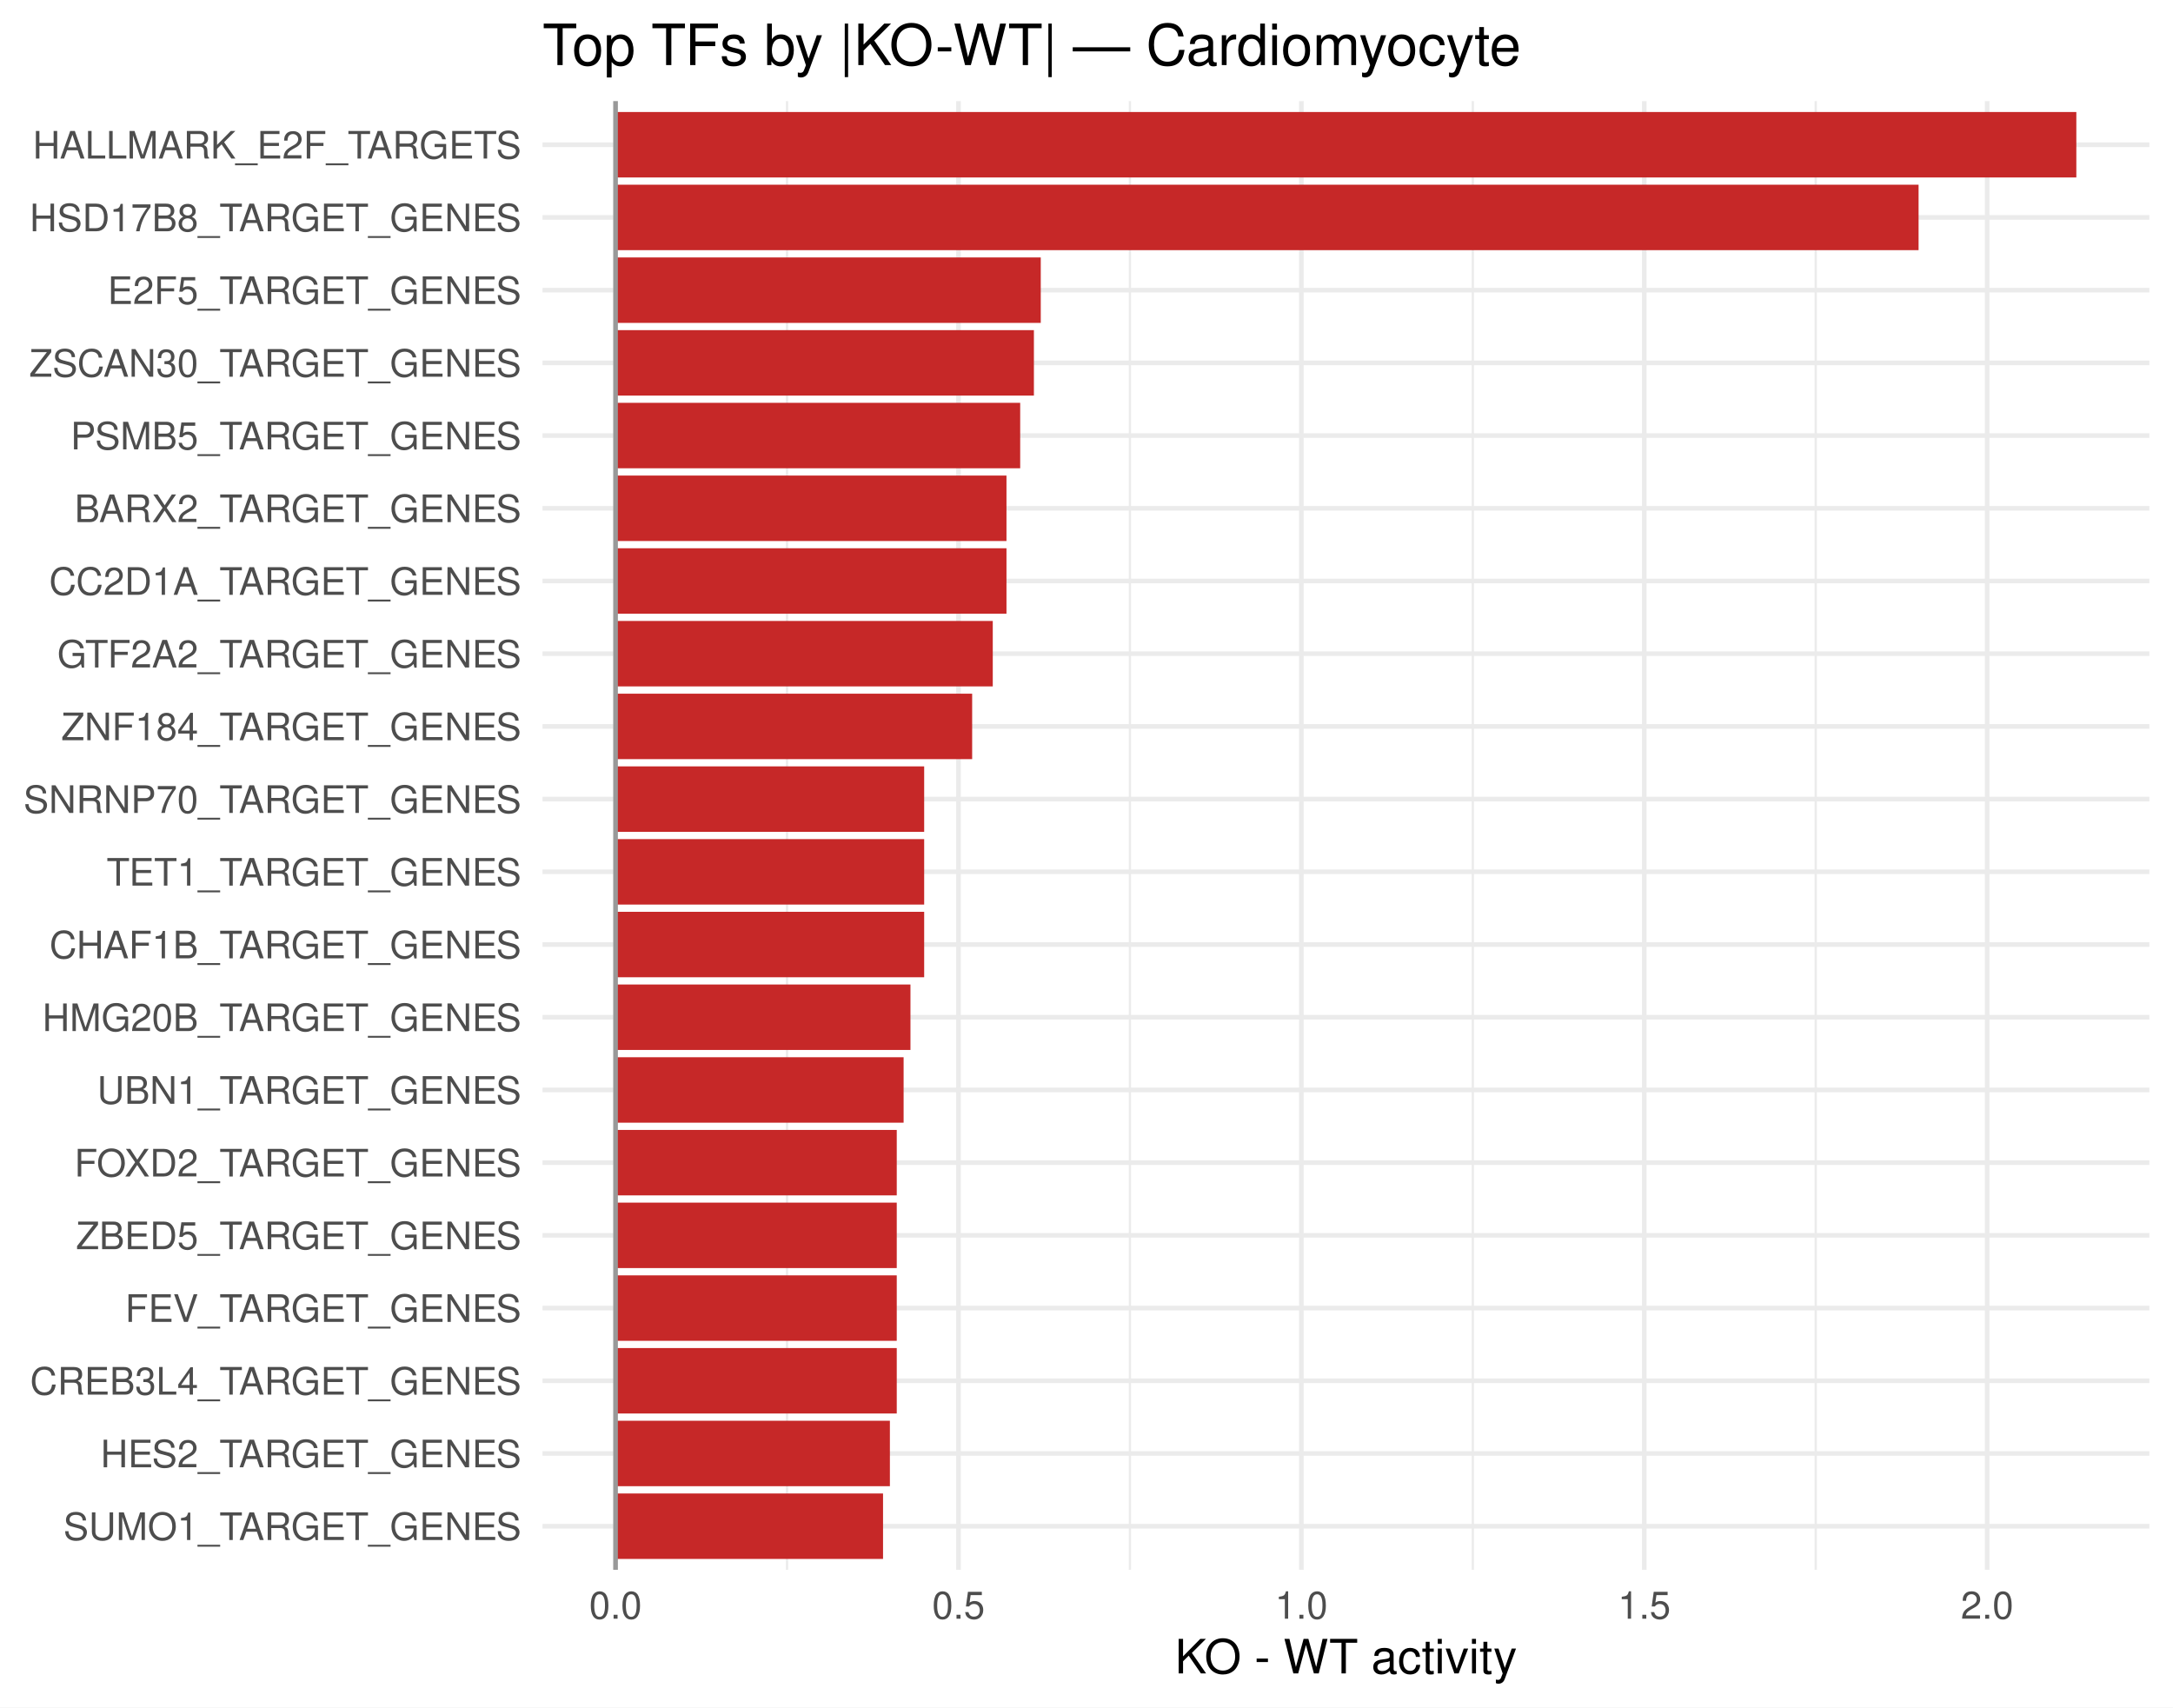
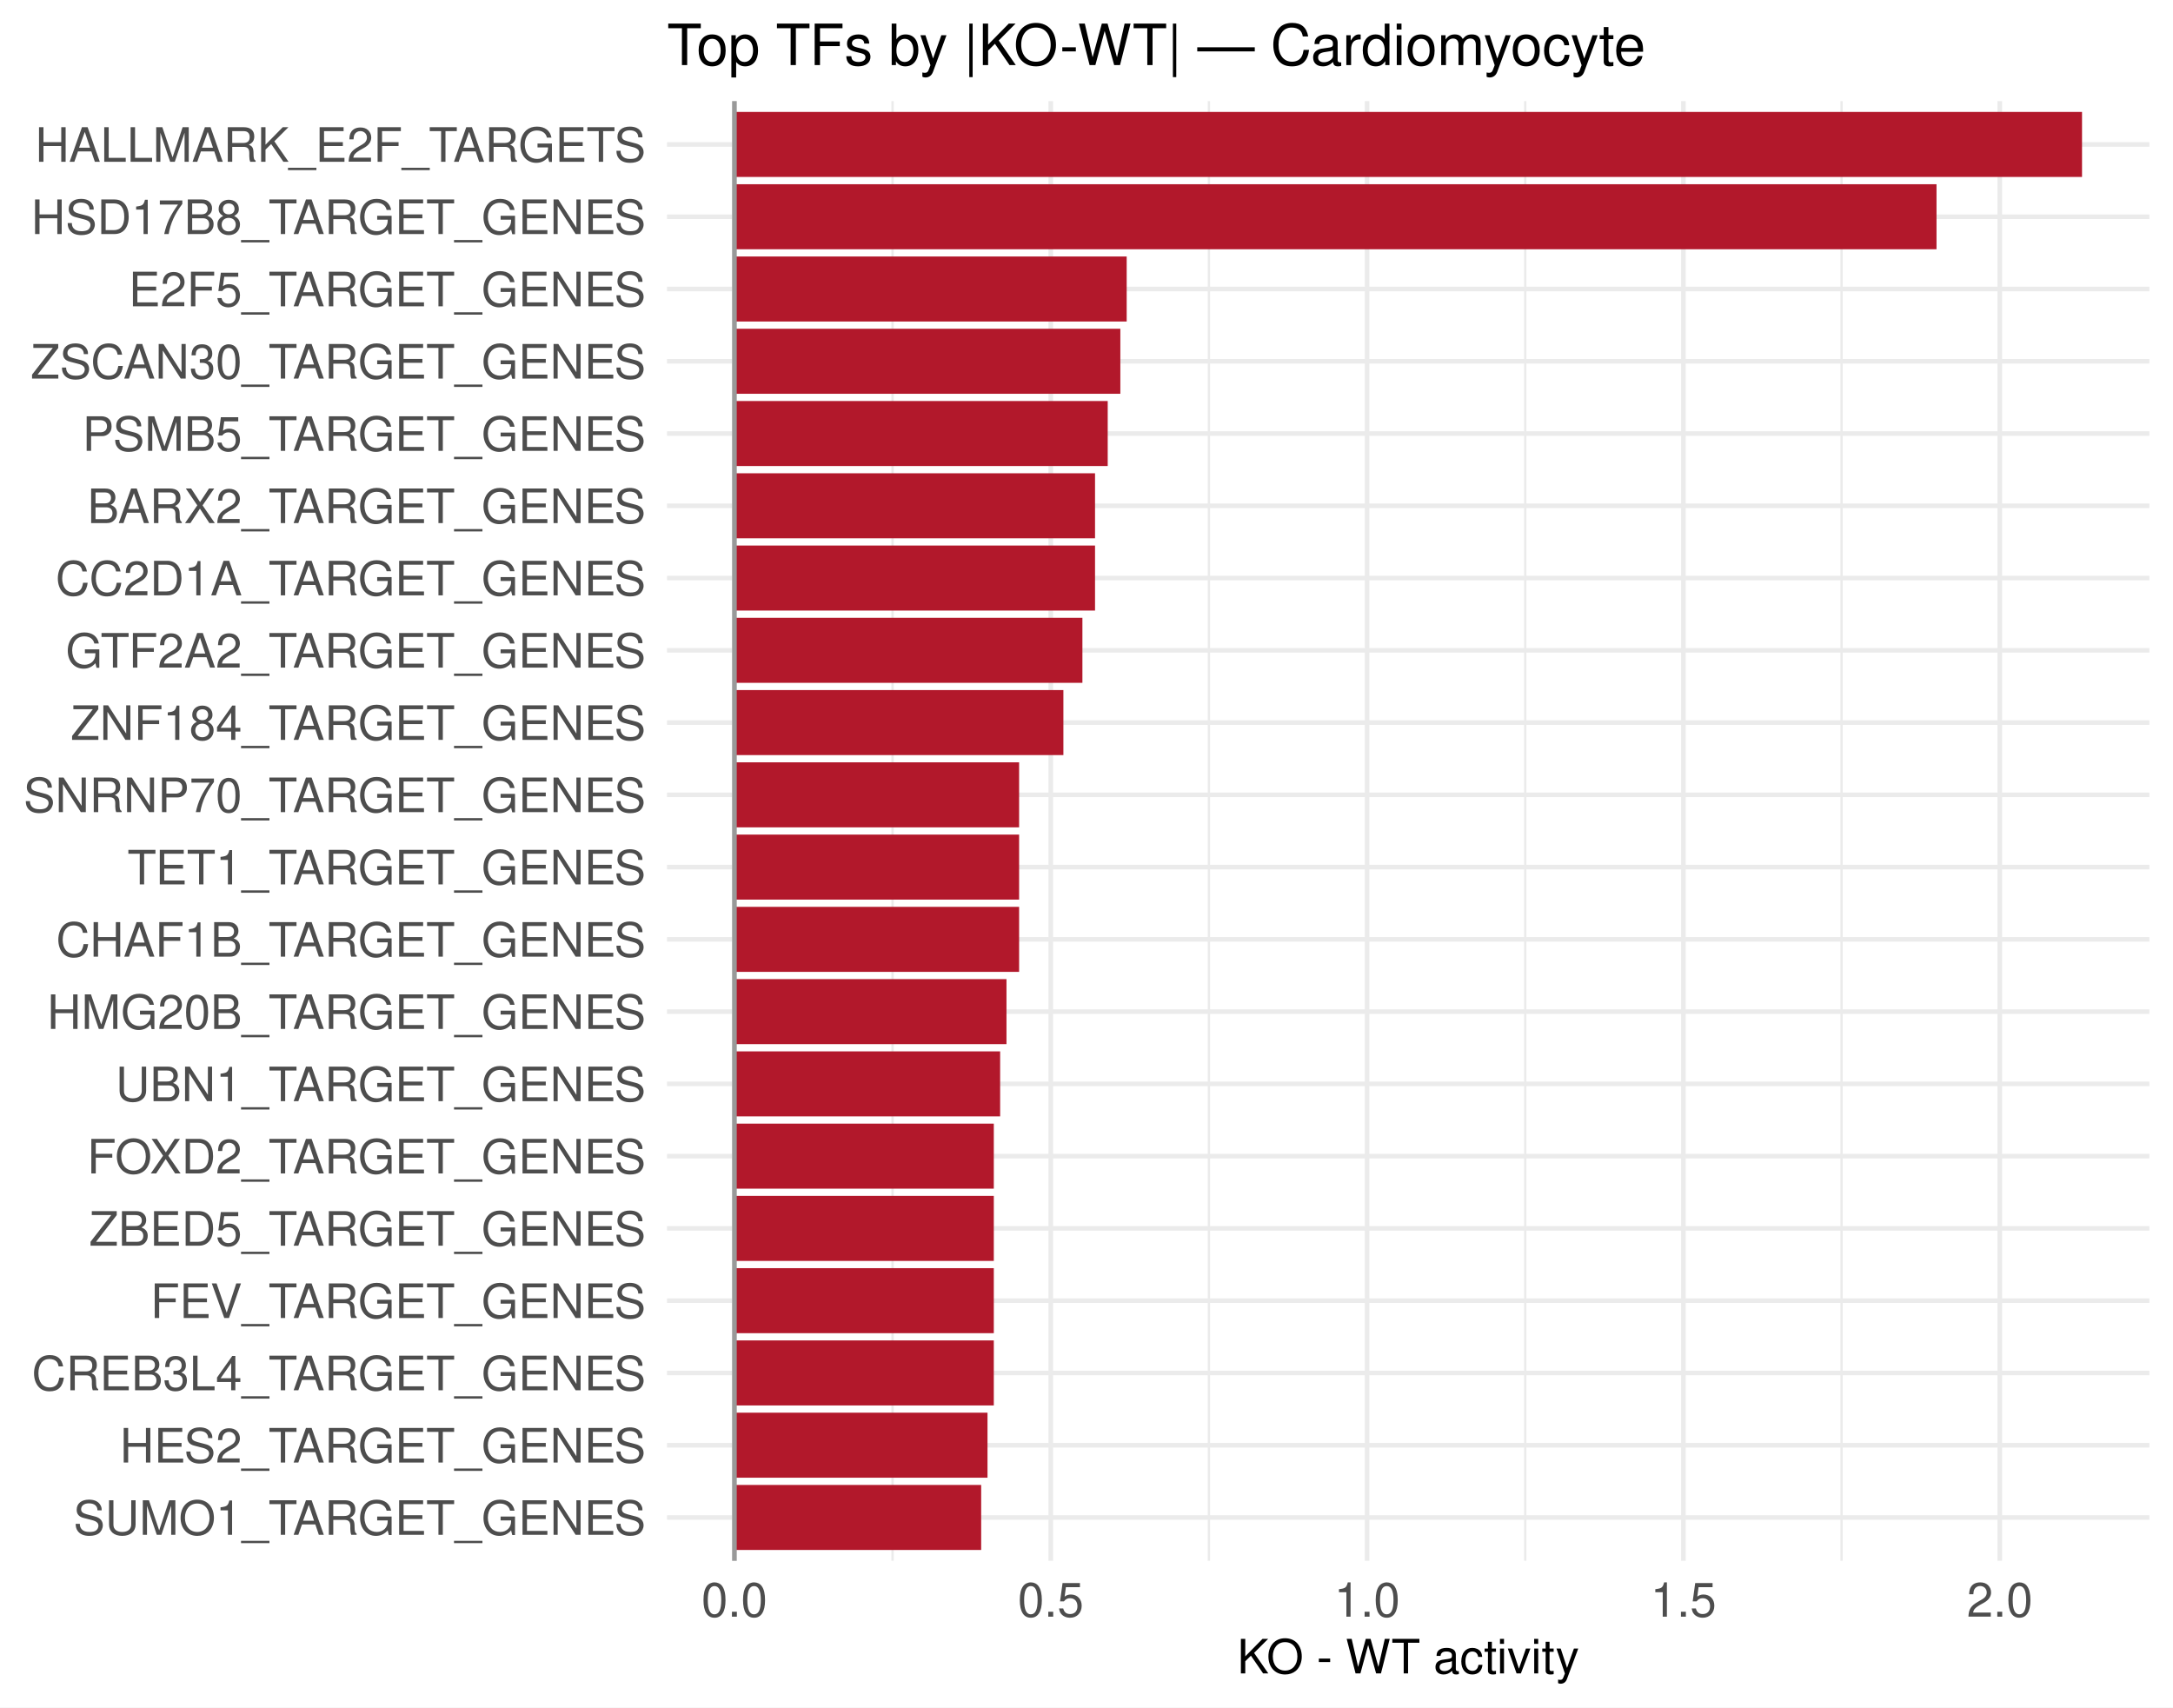
<svg xmlns="http://www.w3.org/2000/svg" width="504.00pt" height="396.00pt" viewBox="0 0 504.00 396.00">
  <g class="svglite">
    <defs>
      <style type="text/css">
    .svglite line, .svglite polyline, .svglite polygon, .svglite path, .svglite rect, .svglite circle {
      fill: none;
      stroke: #000000;
      stroke-linecap: round;
      stroke-linejoin: round;
      stroke-miterlimit: 10.00;
    }
    .svglite text {
      white-space: pre;
    }
    .svglite g.glyphgroup path {
      fill: inherit;
      stroke: none;
    }
  </style>
    </defs>
    <rect width="100%" height="100%" style="stroke: none; fill: #FFFFFF;" />
    <defs>
      <clipPath id="cpMC4wMHw1MDQuMDB8MC4wMHwzOTYuMDA=">
        <rect x="0.00" y="0.00" width="504.00" height="396.00" />
      </clipPath>
    </defs>
    <g clip-path="url(#cpMC4wMHw1MDQuMDB8MC4wMHwzOTYuMDA=)">
      <rect x="0.00" y="0.00" width="504.00" height="396.00" style="stroke-width: 1.07; stroke: none; fill: #FFFFFF;" />
    </g>
    <defs>
-       <clipPath id="cpMTI1LjgzfDQ5OC41MnwyMy40NXwzNjQuMDk=">
-         <rect x="125.83" y="23.45" width="372.69" height="340.64" />
+       <clipPath id="cpMTU0LjcxfDQ5OC41MnwyMy40NXwzNjIuMDE=">
+         <rect x="154.71" y="23.45" width="343.81" height="338.56" />
      </clipPath>
    </defs>
-     <g clip-path="url(#cpMTI1LjgzfDQ5OC41MnwyMy40NXwzNjQuMDk=)">
-       <polyline points="182.54,364.09 182.54,23.45 " style="stroke-width: 0.53; stroke: #EBEBEB; stroke-linecap: butt;" />
-       <polyline points="262.07,364.09 262.07,23.45 " style="stroke-width: 0.53; stroke: #EBEBEB; stroke-linecap: butt;" />
-       <polyline points="341.60,364.09 341.60,23.45 " style="stroke-width: 0.53; stroke: #EBEBEB; stroke-linecap: butt;" />
-       <polyline points="421.14,364.09 421.14,23.45 " style="stroke-width: 0.53; stroke: #EBEBEB; stroke-linecap: butt;" />
-       <polyline points="125.83,353.98 498.52,353.98 " style="stroke-width: 1.07; stroke: #EBEBEB; stroke-linecap: butt;" />
-       <polyline points="125.83,337.11 498.52,337.11 " style="stroke-width: 1.07; stroke: #EBEBEB; stroke-linecap: butt;" />
-       <polyline points="125.83,320.25 498.52,320.25 " style="stroke-width: 1.07; stroke: #EBEBEB; stroke-linecap: butt;" />
-       <polyline points="125.83,303.38 498.52,303.38 " style="stroke-width: 1.07; stroke: #EBEBEB; stroke-linecap: butt;" />
-       <polyline points="125.83,286.52 498.52,286.52 " style="stroke-width: 1.07; stroke: #EBEBEB; stroke-linecap: butt;" />
-       <polyline points="125.83,269.66 498.52,269.66 " style="stroke-width: 1.07; stroke: #EBEBEB; stroke-linecap: butt;" />
-       <polyline points="125.83,252.79 498.52,252.79 " style="stroke-width: 1.07; stroke: #EBEBEB; stroke-linecap: butt;" />
-       <polyline points="125.83,235.93 498.52,235.93 " style="stroke-width: 1.07; stroke: #EBEBEB; stroke-linecap: butt;" />
-       <polyline points="125.83,219.07 498.52,219.07 " style="stroke-width: 1.07; stroke: #EBEBEB; stroke-linecap: butt;" />
-       <polyline points="125.83,202.20 498.52,202.20 " style="stroke-width: 1.07; stroke: #EBEBEB; stroke-linecap: butt;" />
-       <polyline points="125.83,185.34 498.52,185.34 " style="stroke-width: 1.07; stroke: #EBEBEB; stroke-linecap: butt;" />
-       <polyline points="125.83,168.48 498.52,168.48 " style="stroke-width: 1.07; stroke: #EBEBEB; stroke-linecap: butt;" />
-       <polyline points="125.83,151.61 498.52,151.61 " style="stroke-width: 1.07; stroke: #EBEBEB; stroke-linecap: butt;" />
-       <polyline points="125.83,134.75 498.52,134.75 " style="stroke-width: 1.07; stroke: #EBEBEB; stroke-linecap: butt;" />
-       <polyline points="125.83,117.89 498.52,117.89 " style="stroke-width: 1.07; stroke: #EBEBEB; stroke-linecap: butt;" />
-       <polyline points="125.83,101.02 498.52,101.02 " style="stroke-width: 1.07; stroke: #EBEBEB; stroke-linecap: butt;" />
-       <polyline points="125.83,84.16 498.52,84.16 " style="stroke-width: 1.07; stroke: #EBEBEB; stroke-linecap: butt;" />
-       <polyline points="125.83,67.30 498.52,67.30 " style="stroke-width: 1.07; stroke: #EBEBEB; stroke-linecap: butt;" />
-       <polyline points="125.83,50.43 498.52,50.43 " style="stroke-width: 1.07; stroke: #EBEBEB; stroke-linecap: butt;" />
-       <polyline points="125.83,33.57 498.52,33.57 " style="stroke-width: 1.07; stroke: #EBEBEB; stroke-linecap: butt;" />
-       <polyline points="142.77,364.09 142.77,23.45 " style="stroke-width: 1.07; stroke: #EBEBEB; stroke-linecap: butt;" />
-       <polyline points="222.31,364.09 222.31,23.45 " style="stroke-width: 1.07; stroke: #EBEBEB; stroke-linecap: butt;" />
-       <polyline points="301.84,364.09 301.84,23.45 " style="stroke-width: 1.07; stroke: #EBEBEB; stroke-linecap: butt;" />
-       <polyline points="381.37,364.09 381.37,23.45 " style="stroke-width: 1.07; stroke: #EBEBEB; stroke-linecap: butt;" />
-       <polyline points="460.90,364.09 460.90,23.45 " style="stroke-width: 1.07; stroke: #EBEBEB; stroke-linecap: butt;" />
-       <rect x="142.77" y="25.98" width="338.81" height="15.18" style="stroke-width: 1.07; stroke: none; stroke-linecap: butt; stroke-linejoin: miter; fill: #C62828;" />
-       <rect x="142.77" y="42.84" width="302.22" height="15.18" style="stroke-width: 1.07; stroke: none; stroke-linecap: butt; stroke-linejoin: miter; fill: #C62828;" />
-       <rect x="142.77" y="59.71" width="98.62" height="15.18" style="stroke-width: 1.07; stroke: none; stroke-linecap: butt; stroke-linejoin: miter; fill: #C62828;" />
-       <rect x="142.77" y="76.57" width="97.03" height="15.18" style="stroke-width: 1.07; stroke: none; stroke-linecap: butt; stroke-linejoin: miter; fill: #C62828;" />
-       <rect x="142.77" y="93.43" width="93.85" height="15.18" style="stroke-width: 1.07; stroke: none; stroke-linecap: butt; stroke-linejoin: miter; fill: #C62828;" />
-       <rect x="142.77" y="110.30" width="90.67" height="15.18" style="stroke-width: 1.07; stroke: none; stroke-linecap: butt; stroke-linejoin: miter; fill: #C62828;" />
-       <rect x="142.77" y="127.16" width="90.67" height="15.18" style="stroke-width: 1.07; stroke: none; stroke-linecap: butt; stroke-linejoin: miter; fill: #C62828;" />
-       <rect x="142.77" y="144.02" width="87.49" height="15.18" style="stroke-width: 1.07; stroke: none; stroke-linecap: butt; stroke-linejoin: miter; fill: #C62828;" />
-       <rect x="142.77" y="160.89" width="82.71" height="15.18" style="stroke-width: 1.07; stroke: none; stroke-linecap: butt; stroke-linejoin: miter; fill: #C62828;" />
-       <rect x="142.77" y="177.75" width="71.58" height="15.18" style="stroke-width: 1.07; stroke: none; stroke-linecap: butt; stroke-linejoin: miter; fill: #C62828;" />
-       <rect x="142.77" y="211.48" width="71.58" height="15.18" style="stroke-width: 1.07; stroke: none; stroke-linecap: butt; stroke-linejoin: miter; fill: #C62828;" />
-       <rect x="142.77" y="194.62" width="71.58" height="15.18" style="stroke-width: 1.07; stroke: none; stroke-linecap: butt; stroke-linejoin: miter; fill: #C62828;" />
-       <rect x="142.77" y="228.34" width="68.40" height="15.18" style="stroke-width: 1.07; stroke: none; stroke-linecap: butt; stroke-linejoin: miter; fill: #C62828;" />
-       <rect x="142.77" y="245.21" width="66.81" height="15.18" style="stroke-width: 1.07; stroke: none; stroke-linecap: butt; stroke-linejoin: miter; fill: #C62828;" />
-       <rect x="142.77" y="262.07" width="65.22" height="15.18" style="stroke-width: 1.07; stroke: none; stroke-linecap: butt; stroke-linejoin: miter; fill: #C62828;" />
-       <rect x="142.77" y="312.66" width="65.22" height="15.18" style="stroke-width: 1.07; stroke: none; stroke-linecap: butt; stroke-linejoin: miter; fill: #C62828;" />
-       <rect x="142.77" y="295.80" width="65.22" height="15.18" style="stroke-width: 1.07; stroke: none; stroke-linecap: butt; stroke-linejoin: miter; fill: #C62828;" />
-       <rect x="142.77" y="278.93" width="65.22" height="15.18" style="stroke-width: 1.07; stroke: none; stroke-linecap: butt; stroke-linejoin: miter; fill: #C62828;" />
-       <rect x="142.77" y="329.52" width="63.63" height="15.18" style="stroke-width: 1.07; stroke: none; stroke-linecap: butt; stroke-linejoin: miter; fill: #C62828;" />
-       <rect x="142.77" y="346.39" width="62.04" height="15.18" style="stroke-width: 1.07; stroke: none; stroke-linecap: butt; stroke-linejoin: miter; fill: #C62828;" />
-       <line x1="142.77" y1="364.09" x2="142.77" y2="23.45" style="stroke-width: 1.07; stroke: #999999; stroke-linecap: butt;" />
+     <g clip-path="url(#cpMTU0LjcxfDQ5OC41MnwyMy40NXwzNjIuMDE=)">
+       <polyline points="207.02,362.01 207.02,23.45 " style="stroke-width: 0.53; stroke: #EBEBEB; stroke-linecap: butt;" />
+       <polyline points="280.39,362.01 280.39,23.45 " style="stroke-width: 0.53; stroke: #EBEBEB; stroke-linecap: butt;" />
+       <polyline points="353.76,362.01 353.76,23.45 " style="stroke-width: 0.53; stroke: #EBEBEB; stroke-linecap: butt;" />
+       <polyline points="427.13,362.01 427.13,23.45 " style="stroke-width: 0.53; stroke: #EBEBEB; stroke-linecap: butt;" />
+       <polyline points="154.71,351.96 498.52,351.96 " style="stroke-width: 1.07; stroke: #EBEBEB; stroke-linecap: butt;" />
+       <polyline points="154.71,335.20 498.52,335.20 " style="stroke-width: 1.07; stroke: #EBEBEB; stroke-linecap: butt;" />
+       <polyline points="154.71,318.44 498.52,318.44 " style="stroke-width: 1.07; stroke: #EBEBEB; stroke-linecap: butt;" />
+       <polyline points="154.71,301.67 498.52,301.67 " style="stroke-width: 1.07; stroke: #EBEBEB; stroke-linecap: butt;" />
+       <polyline points="154.71,284.91 498.52,284.91 " style="stroke-width: 1.07; stroke: #EBEBEB; stroke-linecap: butt;" />
+       <polyline points="154.71,268.15 498.52,268.15 " style="stroke-width: 1.07; stroke: #EBEBEB; stroke-linecap: butt;" />
+       <polyline points="154.71,251.39 498.52,251.39 " style="stroke-width: 1.07; stroke: #EBEBEB; stroke-linecap: butt;" />
+       <polyline points="154.71,234.63 498.52,234.63 " style="stroke-width: 1.07; stroke: #EBEBEB; stroke-linecap: butt;" />
+       <polyline points="154.71,217.87 498.52,217.87 " style="stroke-width: 1.07; stroke: #EBEBEB; stroke-linecap: butt;" />
+       <polyline points="154.71,201.11 498.52,201.11 " style="stroke-width: 1.07; stroke: #EBEBEB; stroke-linecap: butt;" />
+       <polyline points="154.71,184.35 498.52,184.35 " style="stroke-width: 1.07; stroke: #EBEBEB; stroke-linecap: butt;" />
+       <polyline points="154.71,167.59 498.52,167.59 " style="stroke-width: 1.07; stroke: #EBEBEB; stroke-linecap: butt;" />
+       <polyline points="154.71,150.83 498.52,150.83 " style="stroke-width: 1.07; stroke: #EBEBEB; stroke-linecap: butt;" />
+       <polyline points="154.71,134.07 498.52,134.07 " style="stroke-width: 1.07; stroke: #EBEBEB; stroke-linecap: butt;" />
+       <polyline points="154.71,117.31 498.52,117.31 " style="stroke-width: 1.07; stroke: #EBEBEB; stroke-linecap: butt;" />
+       <polyline points="154.71,100.55 498.52,100.55 " style="stroke-width: 1.07; stroke: #EBEBEB; stroke-linecap: butt;" />
+       <polyline points="154.71,83.79 498.52,83.79 " style="stroke-width: 1.07; stroke: #EBEBEB; stroke-linecap: butt;" />
+       <polyline points="154.71,67.03 498.52,67.03 " style="stroke-width: 1.07; stroke: #EBEBEB; stroke-linecap: butt;" />
+       <polyline points="154.71,50.27 498.52,50.27 " style="stroke-width: 1.07; stroke: #EBEBEB; stroke-linecap: butt;" />
+       <polyline points="154.71,33.51 498.52,33.51 " style="stroke-width: 1.07; stroke: #EBEBEB; stroke-linecap: butt;" />
+       <polyline points="170.34,362.01 170.34,23.45 " style="stroke-width: 1.07; stroke: #EBEBEB; stroke-linecap: butt;" />
+       <polyline points="243.71,362.01 243.71,23.45 " style="stroke-width: 1.07; stroke: #EBEBEB; stroke-linecap: butt;" />
+       <polyline points="317.08,362.01 317.08,23.45 " style="stroke-width: 1.07; stroke: #EBEBEB; stroke-linecap: butt;" />
+       <polyline points="390.45,362.01 390.45,23.45 " style="stroke-width: 1.07; stroke: #EBEBEB; stroke-linecap: butt;" />
+       <polyline points="463.82,362.01 463.82,23.45 " style="stroke-width: 1.07; stroke: #EBEBEB; stroke-linecap: butt;" />
+       <rect x="170.34" y="25.96" width="312.56" height="15.08" style="stroke-width: 1.07; stroke: none; stroke-linecap: butt; stroke-linejoin: miter; fill: #B2182B;" />
+       <rect x="170.34" y="42.73" width="278.81" height="15.08" style="stroke-width: 1.07; stroke: none; stroke-linecap: butt; stroke-linejoin: miter; fill: #B2182B;" />
+       <rect x="170.34" y="59.49" width="90.98" height="15.08" style="stroke-width: 1.07; stroke: none; stroke-linecap: butt; stroke-linejoin: miter; fill: #B2182B;" />
+       <rect x="170.34" y="76.25" width="89.51" height="15.08" style="stroke-width: 1.07; stroke: none; stroke-linecap: butt; stroke-linejoin: miter; fill: #B2182B;" />
+       <rect x="170.34" y="93.01" width="86.58" height="15.08" style="stroke-width: 1.07; stroke: none; stroke-linecap: butt; stroke-linejoin: miter; fill: #B2182B;" />
+       <rect x="170.34" y="109.77" width="83.64" height="15.08" style="stroke-width: 1.07; stroke: none; stroke-linecap: butt; stroke-linejoin: miter; fill: #B2182B;" />
+       <rect x="170.34" y="126.53" width="83.64" height="15.08" style="stroke-width: 1.07; stroke: none; stroke-linecap: butt; stroke-linejoin: miter; fill: #B2182B;" />
+       <rect x="170.34" y="143.29" width="80.71" height="15.08" style="stroke-width: 1.07; stroke: none; stroke-linecap: butt; stroke-linejoin: miter; fill: #B2182B;" />
+       <rect x="170.34" y="160.05" width="76.30" height="15.08" style="stroke-width: 1.07; stroke: none; stroke-linecap: butt; stroke-linejoin: miter; fill: #B2182B;" />
+       <rect x="170.34" y="176.81" width="66.03" height="15.08" style="stroke-width: 1.07; stroke: none; stroke-linecap: butt; stroke-linejoin: miter; fill: #B2182B;" />
+       <rect x="170.34" y="210.33" width="66.03" height="15.08" style="stroke-width: 1.07; stroke: none; stroke-linecap: butt; stroke-linejoin: miter; fill: #B2182B;" />
+       <rect x="170.34" y="193.57" width="66.03" height="15.08" style="stroke-width: 1.07; stroke: none; stroke-linecap: butt; stroke-linejoin: miter; fill: #B2182B;" />
+       <rect x="170.34" y="227.09" width="63.10" height="15.08" style="stroke-width: 1.07; stroke: none; stroke-linecap: butt; stroke-linejoin: miter; fill: #B2182B;" />
+       <rect x="170.34" y="243.85" width="61.63" height="15.08" style="stroke-width: 1.07; stroke: none; stroke-linecap: butt; stroke-linejoin: miter; fill: #B2182B;" />
+       <rect x="170.34" y="260.61" width="60.16" height="15.08" style="stroke-width: 1.07; stroke: none; stroke-linecap: butt; stroke-linejoin: miter; fill: #B2182B;" />
+       <rect x="170.34" y="310.89" width="60.16" height="15.08" style="stroke-width: 1.07; stroke: none; stroke-linecap: butt; stroke-linejoin: miter; fill: #B2182B;" />
+       <rect x="170.34" y="294.13" width="60.16" height="15.08" style="stroke-width: 1.07; stroke: none; stroke-linecap: butt; stroke-linejoin: miter; fill: #B2182B;" />
+       <rect x="170.34" y="277.37" width="60.16" height="15.08" style="stroke-width: 1.07; stroke: none; stroke-linecap: butt; stroke-linejoin: miter; fill: #B2182B;" />
+       <rect x="170.34" y="327.65" width="58.70" height="15.08" style="stroke-width: 1.07; stroke: none; stroke-linecap: butt; stroke-linejoin: miter; fill: #B2182B;" />
+       <rect x="170.34" y="344.41" width="57.23" height="15.08" style="stroke-width: 1.07; stroke: none; stroke-linecap: butt; stroke-linejoin: miter; fill: #B2182B;" />
+       <line x1="170.34" y1="362.01" x2="170.34" y2="23.45" style="stroke-width: 1.07; stroke: #999999; stroke-linecap: butt;" />
    </g>
    <g clip-path="url(#cpMC4wMHw1MDQuMDB8MC4wMHwzOTYuMDA=)">
-       <text x="120.90" y="357.18" text-anchor="end" style="font-size: 8.80px;fill: #4D4D4D; font-family: &quot;Nimbus Sans&quot;;" textLength="106.19px" lengthAdjust="spacingAndGlyphs">SUMO1_TARGET_GENES</text>
-       <text x="120.90" y="340.32" text-anchor="end" style="font-size: 8.80px;fill: #4D4D4D; font-family: &quot;Nimbus Sans&quot;;" textLength="97.58px" lengthAdjust="spacingAndGlyphs">HES2_TARGET_GENES</text>
-       <text x="120.90" y="323.46" text-anchor="end" style="font-size: 8.80px;fill: #4D4D4D; font-family: &quot;Nimbus Sans&quot;;" textLength="113.91px" lengthAdjust="spacingAndGlyphs">CREB3L4_TARGET_GENES</text>
-       <text x="120.90" y="306.59" text-anchor="end" style="font-size: 8.80px;fill: #4D4D4D; font-family: &quot;Nimbus Sans&quot;;" textLength="91.91px" lengthAdjust="spacingAndGlyphs">FEV_TARGET_GENES</text>
-       <text x="120.90" y="289.73" text-anchor="end" style="font-size: 8.80px;fill: #4D4D4D; font-family: &quot;Nimbus Sans&quot;;" textLength="103.27px" lengthAdjust="spacingAndGlyphs">ZBED5_TARGET_GENES</text>
-       <text x="120.90" y="272.87" text-anchor="end" style="font-size: 8.80px;fill: #4D4D4D; font-family: &quot;Nimbus Sans&quot;;" textLength="103.66px" lengthAdjust="spacingAndGlyphs">FOXD2_TARGET_GENES</text>
-       <text x="120.90" y="256.00" text-anchor="end" style="font-size: 8.80px;fill: #4D4D4D; font-family: &quot;Nimbus Sans&quot;;" textLength="98.36px" lengthAdjust="spacingAndGlyphs">UBN1_TARGET_GENES</text>
-       <text x="120.90" y="239.14" text-anchor="end" style="font-size: 8.80px;fill: #4D4D4D; font-family: &quot;Nimbus Sans&quot;;" textLength="111.08px" lengthAdjust="spacingAndGlyphs">HMG20B_TARGET_GENES</text>
-       <text x="120.90" y="222.27" text-anchor="end" style="font-size: 8.80px;fill: #4D4D4D; font-family: &quot;Nimbus Sans&quot;;" textLength="109.41px" lengthAdjust="spacingAndGlyphs">CHAF1B_TARGET_GENES</text>
-       <text x="120.90" y="205.41" text-anchor="end" style="font-size: 8.80px;fill: #4D4D4D; font-family: &quot;Nimbus Sans&quot;;" textLength="96.17px" lengthAdjust="spacingAndGlyphs">TET1_TARGET_GENES</text>
-       <text x="120.90" y="188.55" text-anchor="end" style="font-size: 8.80px;fill: #4D4D4D; font-family: &quot;Nimbus Sans&quot;;" textLength="115.42px" lengthAdjust="spacingAndGlyphs">SNRNP70_TARGET_GENES</text>
-       <text x="120.90" y="171.68" text-anchor="end" style="font-size: 8.80px;fill: #4D4D4D; font-family: &quot;Nimbus Sans&quot;;" textLength="106.67px" lengthAdjust="spacingAndGlyphs">ZNF184_TARGET_GENES</text>
-       <text x="120.90" y="154.82" text-anchor="end" style="font-size: 8.80px;fill: #4D4D4D; font-family: &quot;Nimbus Sans&quot;;" textLength="107.61px" lengthAdjust="spacingAndGlyphs">GTF2A2_TARGET_GENES</text>
-       <text x="120.90" y="137.96" text-anchor="end" style="font-size: 8.80px;fill: #4D4D4D; font-family: &quot;Nimbus Sans&quot;;" textLength="109.48px" lengthAdjust="spacingAndGlyphs">CC2D1A_TARGET_GENES</text>
-       <text x="120.90" y="121.09" text-anchor="end" style="font-size: 8.80px;fill: #4D4D4D; font-family: &quot;Nimbus Sans&quot;;" textLength="103.61px" lengthAdjust="spacingAndGlyphs">BARX2_TARGET_GENES</text>
-       <text x="120.90" y="104.23" text-anchor="end" style="font-size: 8.80px;fill: #4D4D4D; font-family: &quot;Nimbus Sans&quot;;" textLength="104.55px" lengthAdjust="spacingAndGlyphs">PSMB5_TARGET_GENES</text>
-       <text x="120.90" y="87.37" text-anchor="end" style="font-size: 8.80px;fill: #4D4D4D; font-family: &quot;Nimbus Sans&quot;;" textLength="114.09px" lengthAdjust="spacingAndGlyphs">ZSCAN30_TARGET_GENES</text>
-       <text x="120.90" y="70.50" text-anchor="end" style="font-size: 8.80px;fill: #4D4D4D; font-family: &quot;Nimbus Sans&quot;;" textLength="95.94px" lengthAdjust="spacingAndGlyphs">E2F5_TARGET_GENES</text>
-       <text x="120.90" y="53.64" text-anchor="end" style="font-size: 8.80px;fill: #4D4D4D; font-family: &quot;Nimbus Sans&quot;;" textLength="114.02px" lengthAdjust="spacingAndGlyphs">HSD17B8_TARGET_GENES</text>
-       <text x="120.90" y="36.78" text-anchor="end" style="font-size: 8.80px;fill: #4D4D4D; font-family: &quot;Nimbus Sans&quot;;" textLength="113.30px" lengthAdjust="spacingAndGlyphs">HALLMARK_E2F_TARGETS</text>
-       <text x="142.77" y="375.44" text-anchor="middle" style="font-size: 8.80px;fill: #4D4D4D; font-family: &quot;Nimbus Sans&quot;;" textLength="12.23px" lengthAdjust="spacingAndGlyphs">0.0</text>
-       <text x="222.31" y="375.44" text-anchor="middle" style="font-size: 8.80px;fill: #4D4D4D; font-family: &quot;Nimbus Sans&quot;;" textLength="12.23px" lengthAdjust="spacingAndGlyphs">0.5</text>
-       <text x="301.84" y="375.44" text-anchor="middle" style="font-size: 8.80px;fill: #4D4D4D; font-family: &quot;Nimbus Sans&quot;;" textLength="12.23px" lengthAdjust="spacingAndGlyphs">1.0</text>
-       <text x="381.37" y="375.44" text-anchor="middle" style="font-size: 8.80px;fill: #4D4D4D; font-family: &quot;Nimbus Sans&quot;;" textLength="12.23px" lengthAdjust="spacingAndGlyphs">1.5</text>
-       <text x="460.90" y="375.44" text-anchor="middle" style="font-size: 8.80px;fill: #4D4D4D; font-family: &quot;Nimbus Sans&quot;;" textLength="12.23px" lengthAdjust="spacingAndGlyphs">2.0</text>
-       <text x="312.18" y="388.12" text-anchor="middle" style="font-size: 11.00px; font-family: &quot;Nimbus Sans&quot;;" textLength="79.36px" lengthAdjust="spacingAndGlyphs">KO - WT activity</text>
-       <text x="125.83" y="15.09" style="font-size: 13.20px; font-family: &quot;Nimbus Sans&quot;;" textLength="226.73px" lengthAdjust="spacingAndGlyphs">Top TFs by |KO-WT| — Cardiomyocyte</text>
+       <text x="149.78" y="355.97" text-anchor="end" style="font-size: 11.00px;fill: #4D4D4D; font-family: &quot;Nimbus Sans&quot;;" textLength="132.75px" lengthAdjust="spacingAndGlyphs">SUMO1_TARGET_GENES</text>
+       <text x="149.78" y="339.21" text-anchor="end" style="font-size: 11.00px;fill: #4D4D4D; font-family: &quot;Nimbus Sans&quot;;" textLength="121.98px" lengthAdjust="spacingAndGlyphs">HES2_TARGET_GENES</text>
+       <text x="149.78" y="322.45" text-anchor="end" style="font-size: 11.00px;fill: #4D4D4D; font-family: &quot;Nimbus Sans&quot;;" textLength="142.41px" lengthAdjust="spacingAndGlyphs">CREB3L4_TARGET_GENES</text>
+       <text x="149.78" y="305.69" text-anchor="end" style="font-size: 11.00px;fill: #4D4D4D; font-family: &quot;Nimbus Sans&quot;;" textLength="114.88px" lengthAdjust="spacingAndGlyphs">FEV_TARGET_GENES</text>
+       <text x="149.78" y="288.92" text-anchor="end" style="font-size: 11.00px;fill: #4D4D4D; font-family: &quot;Nimbus Sans&quot;;" textLength="129.09px" lengthAdjust="spacingAndGlyphs">ZBED5_TARGET_GENES</text>
+       <text x="149.78" y="272.16" text-anchor="end" style="font-size: 11.00px;fill: #4D4D4D; font-family: &quot;Nimbus Sans&quot;;" textLength="129.58px" lengthAdjust="spacingAndGlyphs">FOXD2_TARGET_GENES</text>
+       <text x="149.78" y="255.40" text-anchor="end" style="font-size: 11.00px;fill: #4D4D4D; font-family: &quot;Nimbus Sans&quot;;" textLength="122.97px" lengthAdjust="spacingAndGlyphs">UBN1_TARGET_GENES</text>
+       <text x="149.78" y="238.64" text-anchor="end" style="font-size: 11.00px;fill: #4D4D4D; font-family: &quot;Nimbus Sans&quot;;" textLength="138.86px" lengthAdjust="spacingAndGlyphs">HMG20B_TARGET_GENES</text>
+       <text x="149.78" y="221.88" text-anchor="end" style="font-size: 11.00px;fill: #4D4D4D; font-family: &quot;Nimbus Sans&quot;;" textLength="136.78px" lengthAdjust="spacingAndGlyphs">CHAF1B_TARGET_GENES</text>
+       <text x="149.78" y="205.12" text-anchor="end" style="font-size: 11.00px;fill: #4D4D4D; font-family: &quot;Nimbus Sans&quot;;" textLength="120.23px" lengthAdjust="spacingAndGlyphs">TET1_TARGET_GENES</text>
+       <text x="149.78" y="188.36" text-anchor="end" style="font-size: 11.00px;fill: #4D4D4D; font-family: &quot;Nimbus Sans&quot;;" textLength="144.30px" lengthAdjust="spacingAndGlyphs">SNRNP70_TARGET_GENES</text>
+       <text x="149.78" y="171.60" text-anchor="end" style="font-size: 11.00px;fill: #4D4D4D; font-family: &quot;Nimbus Sans&quot;;" textLength="133.34px" lengthAdjust="spacingAndGlyphs">ZNF184_TARGET_GENES</text>
+       <text x="149.78" y="154.84" text-anchor="end" style="font-size: 11.00px;fill: #4D4D4D; font-family: &quot;Nimbus Sans&quot;;" textLength="134.53px" lengthAdjust="spacingAndGlyphs">GTF2A2_TARGET_GENES</text>
+       <text x="149.78" y="138.08" text-anchor="end" style="font-size: 11.00px;fill: #4D4D4D; font-family: &quot;Nimbus Sans&quot;;" textLength="136.88px" lengthAdjust="spacingAndGlyphs">CC2D1A_TARGET_GENES</text>
+       <text x="149.78" y="121.32" text-anchor="end" style="font-size: 11.00px;fill: #4D4D4D; font-family: &quot;Nimbus Sans&quot;;" textLength="129.53px" lengthAdjust="spacingAndGlyphs">BARX2_TARGET_GENES</text>
+       <text x="149.78" y="104.56" text-anchor="end" style="font-size: 11.00px;fill: #4D4D4D; font-family: &quot;Nimbus Sans&quot;;" textLength="130.69px" lengthAdjust="spacingAndGlyphs">PSMB5_TARGET_GENES</text>
+       <text x="149.78" y="87.80" text-anchor="end" style="font-size: 11.00px;fill: #4D4D4D; font-family: &quot;Nimbus Sans&quot;;" textLength="142.66px" lengthAdjust="spacingAndGlyphs">ZSCAN30_TARGET_GENES</text>
+       <text x="149.78" y="71.04" text-anchor="end" style="font-size: 11.00px;fill: #4D4D4D; font-family: &quot;Nimbus Sans&quot;;" textLength="119.92px" lengthAdjust="spacingAndGlyphs">E2F5_TARGET_GENES</text>
+       <text x="149.78" y="54.28" text-anchor="end" style="font-size: 11.00px;fill: #4D4D4D; font-family: &quot;Nimbus Sans&quot;;" textLength="142.53px" lengthAdjust="spacingAndGlyphs">HSD17B8_TARGET_GENES</text>
+       <text x="149.78" y="37.52" text-anchor="end" style="font-size: 11.00px;fill: #4D4D4D; font-family: &quot;Nimbus Sans&quot;;" textLength="141.61px" lengthAdjust="spacingAndGlyphs">HALLMARK_E2F_TARGETS</text>
+       <text x="170.34" y="374.96" text-anchor="middle" style="font-size: 11.00px;fill: #4D4D4D; font-family: &quot;Nimbus Sans&quot;;" textLength="15.28px" lengthAdjust="spacingAndGlyphs">0.0</text>
+       <text x="243.71" y="374.96" text-anchor="middle" style="font-size: 11.00px;fill: #4D4D4D; font-family: &quot;Nimbus Sans&quot;;" textLength="15.28px" lengthAdjust="spacingAndGlyphs">0.5</text>
+       <text x="317.08" y="374.96" text-anchor="middle" style="font-size: 11.00px;fill: #4D4D4D; font-family: &quot;Nimbus Sans&quot;;" textLength="15.28px" lengthAdjust="spacingAndGlyphs">1.0</text>
+       <text x="390.45" y="374.96" text-anchor="middle" style="font-size: 11.00px;fill: #4D4D4D; font-family: &quot;Nimbus Sans&quot;;" textLength="15.28px" lengthAdjust="spacingAndGlyphs">1.5</text>
+       <text x="463.82" y="374.96" text-anchor="middle" style="font-size: 11.00px;fill: #4D4D4D; font-family: &quot;Nimbus Sans&quot;;" textLength="15.28px" lengthAdjust="spacingAndGlyphs">2.0</text>
+       <text x="326.61" y="388.12" text-anchor="middle" style="font-size: 11.00px; font-family: &quot;Nimbus Sans&quot;;" textLength="79.36px" lengthAdjust="spacingAndGlyphs">KO - WT activity</text>
+       <text x="154.71" y="15.09" style="font-size: 13.20px; font-family: &quot;Nimbus Sans&quot;;" textLength="226.73px" lengthAdjust="spacingAndGlyphs">Top TFs by |KO-WT| — Cardiomyocyte</text>
    </g>
  </g>
</svg>
